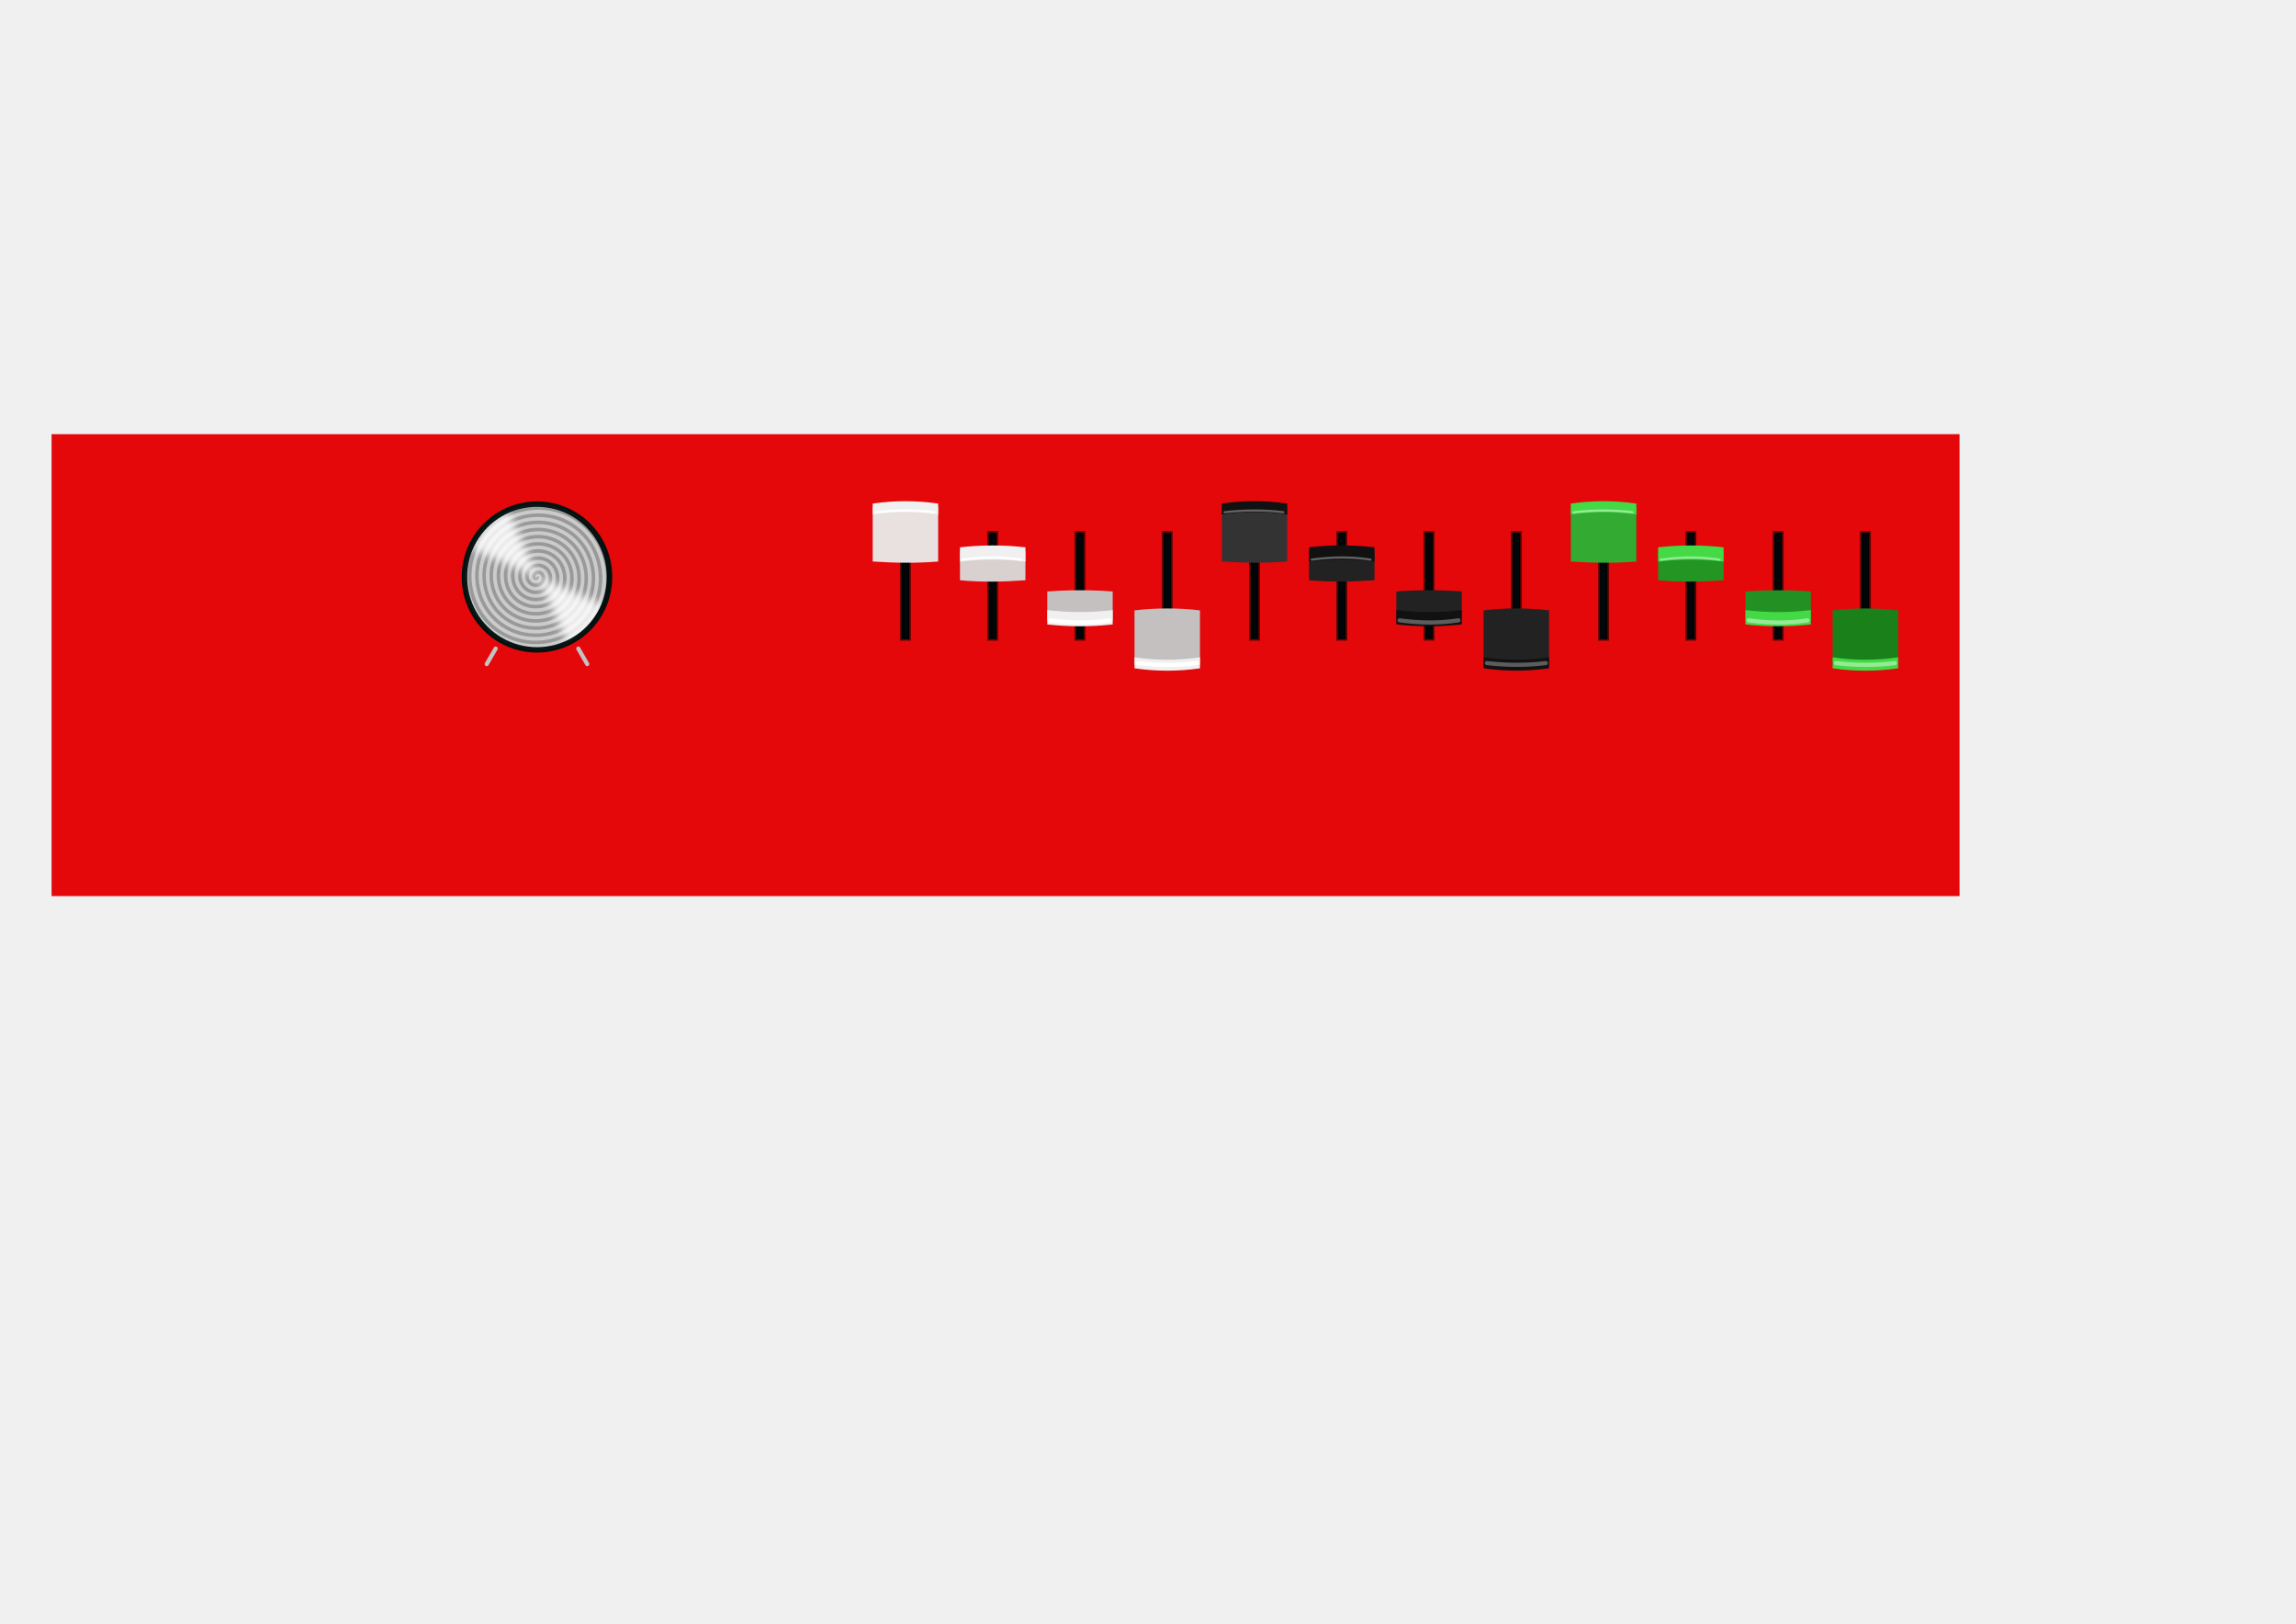
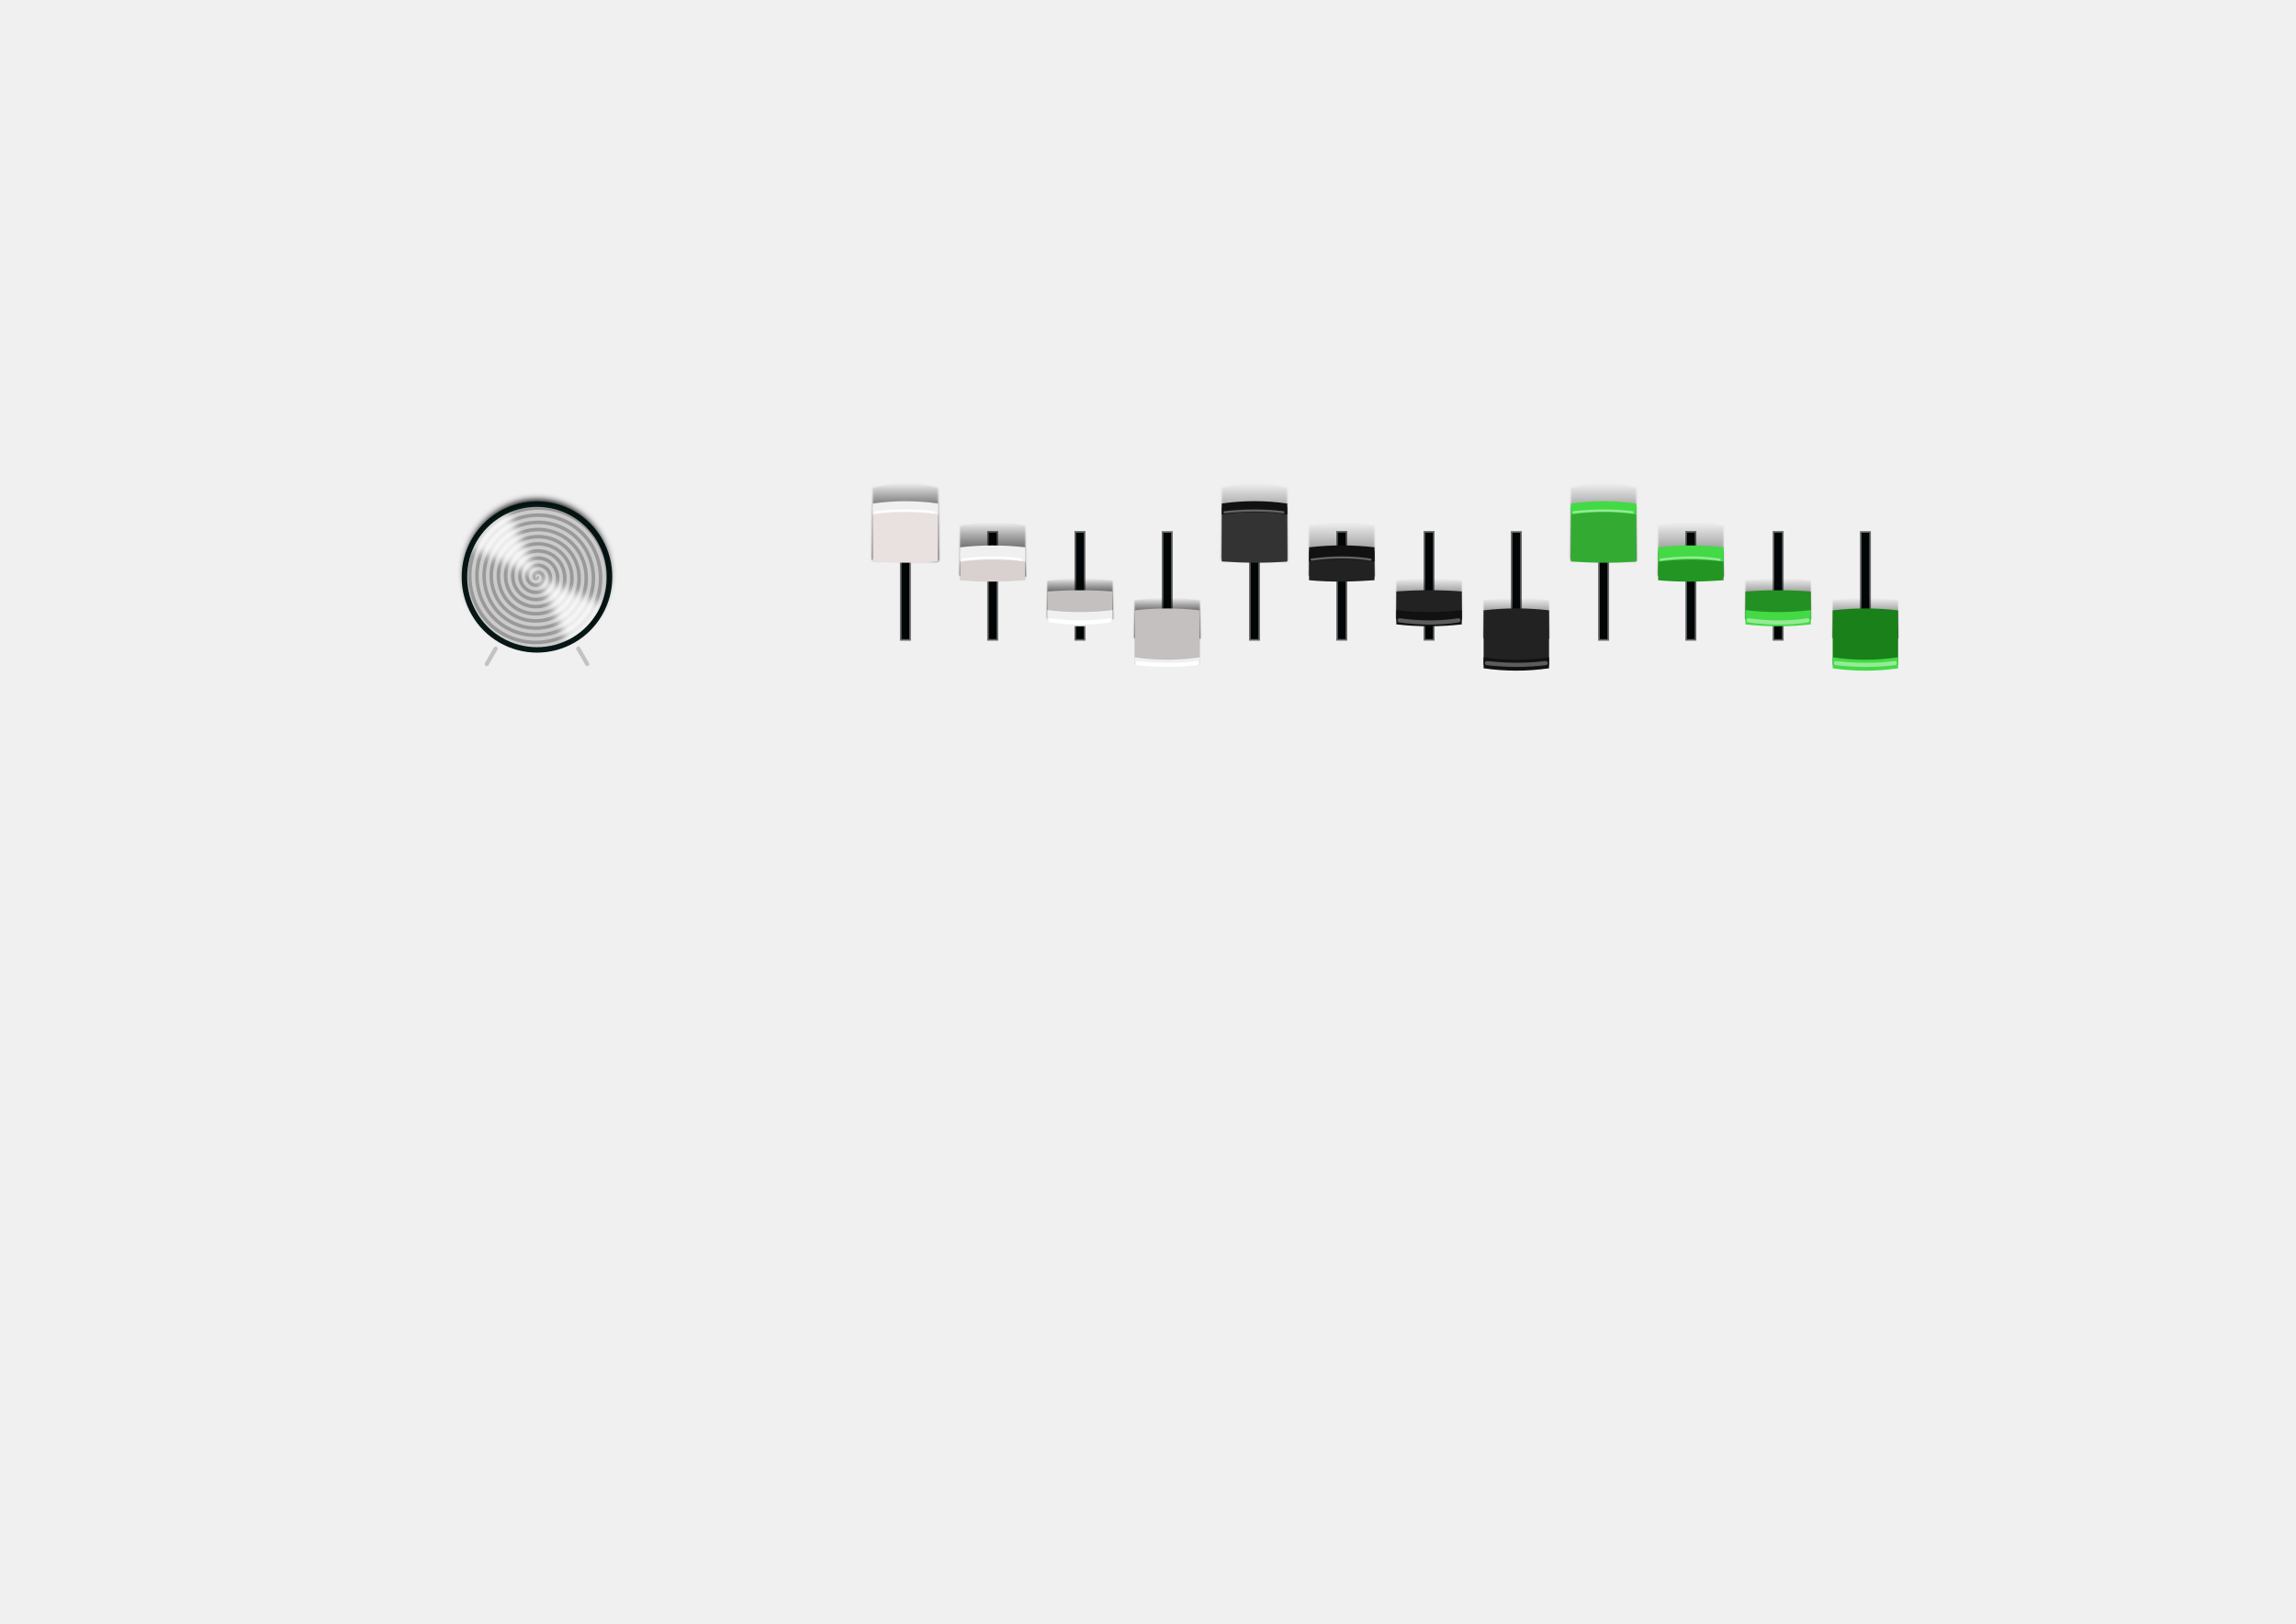
- <svg xmlns="http://www.w3.org/2000/svg" width="1052.362" height="744.094" id="svg2" version="1.1" style="display:inline">
+ <svg xmlns="http://www.w3.org/2000/svg" xmlns:xlink="http://www.w3.org/1999/xlink" width="1052.362" height="744.094" id="svg2" version="1.1" style="display:inline">
  <defs id="defs4">
+     <linearGradient id="linearGradient5118">
+       <stop id="stop5120" offset="0" style="stop-color:#000000;stop-opacity:0;" />
+       <stop id="stop5122" offset="1" style="stop-color:#000000;stop-opacity:1;" />
+     </linearGradient>
+     <linearGradient id="linearGradient5064">
+       <stop id="stop5066" offset="0" style="stop-color:#000000;stop-opacity:1;" />
+       <stop style="stop-color:#000000;stop-opacity:0.498;" offset="0.25" id="stop5070" />
+       <stop id="stop5068" offset="1" style="stop-color:#000000;stop-opacity:0;" />
+     </linearGradient>
+     <linearGradient id="linearGradient4936">
+       <stop style="stop-color:#000000;stop-opacity:1;" offset="0" id="stop4938" />
+       <stop style="stop-color:#000000;stop-opacity:0;" offset="1" id="stop4940" />
+     </linearGradient>
+     <linearGradient id="linearGradient4926">
+       <stop style="stop-color:#000000;stop-opacity:1;" offset="0" id="stop4928" />
+       <stop style="stop-color:#000000;stop-opacity:0;" offset="1" id="stop4930" />
+     </linearGradient>
+     <linearGradient id="linearGradient4918">
+       <stop style="stop-color:#000000;stop-opacity:0" offset="0" id="stop4920" />
+       <stop style="stop-color:#000000;stop-opacity:0;" offset="1" id="stop4922" />
+     </linearGradient>
    <filter id="filter3706" color-interpolation-filters="sRGB">
      <feGaussianBlur stdDeviation="2.315" id="feGaussianBlur3708" />
    </filter>
    <clipPath clipPathUnits="userSpaceOnUse" id="clipPath3740">
      <path transform="matrix(0.9619359,0,0,0.9449272,-25.86948,-20.59931)" d="m 323.571,305.932 a 36.786,37.448 0 1 1 -73.571,0 36.786,37.448 0 1 1 73.571,0 z" id="path3742" style="fill:#cccbcb;fill-opacity:1;stroke:none;display:inline" />
    </clipPath>
+     <linearGradient xlink:href="#linearGradient4918" id="linearGradient4924" x1="407.96" y1="258.388" x2="416.863" y2="229.094" gradientUnits="userSpaceOnUse" />
+     <linearGradient xlink:href="#linearGradient4926" id="linearGradient4932" x1="407.96" y1="258.388" x2="416.863" y2="229.094" gradientUnits="userSpaceOnUse" />
+     <linearGradient xlink:href="#linearGradient4936" id="linearGradient4944" x1="415" y1="257.075" x2="415" y2="223.849" gradientUnits="userSpaceOnUse" gradientTransform="matrix(1,0,0,1.075243,0,-19.34305)" />
+     <linearGradient xlink:href="#linearGradient4936-8" id="linearGradient4944-9" x1="415" y1="257.075" x2="415" y2="223.849" gradientUnits="userSpaceOnUse" />
+     <linearGradient id="linearGradient4936-8">
+       <stop style="stop-color:#000000;stop-opacity:1;" offset="0" id="stop4938-6" />
+       <stop style="stop-color:#000000;stop-opacity:0;" offset="1" id="stop4940-9" />
+     </linearGradient>
+     <linearGradient gradientTransform="matrix(1,0,0,0.7487424,39.99996,71.76509)" y2="223.849" x2="415" y1="257.075" x1="415" gradientUnits="userSpaceOnUse" id="linearGradient4965" xlink:href="#linearGradient5064" />
+     <linearGradient gradientTransform="matrix(1.001488,0,0,0.7487424,39.35732,71.76509)" y2="223.849" x2="415" y1="257.075" x1="415" gradientUnits="userSpaceOnUse" id="linearGradient4965-1" xlink:href="#linearGradient4936-8-2" />
+     <linearGradient id="linearGradient4936-8-2">
+       <stop style="stop-color:#000000;stop-opacity:1;" offset="0" id="stop4938-6-6" />
+       <stop style="stop-color:#000000;stop-opacity:0;" offset="1" id="stop4940-9-6" />
+     </linearGradient>
+     <linearGradient y2="223.849" x2="415" y1="257.075" x1="415" gradientTransform="matrix(1,0,0,0.5625258,79.99996,139.0667)" gradientUnits="userSpaceOnUse" id="linearGradient5005" xlink:href="#linearGradient4936-8-2" />
+     <linearGradient y2="223.849" x2="415" y1="257.075" x1="415" gradientTransform="matrix(1.001488,0,0,0.5625258,79.38244,139.0667)" gradientUnits="userSpaceOnUse" id="linearGradient5005-0" xlink:href="#linearGradient4936-8-2-1" />
+     <linearGradient id="linearGradient4936-8-2-1">
+       <stop style="stop-color:#000000;stop-opacity:1;" offset="0" id="stop4938-6-6-1" />
+       <stop style="stop-color:#000000;stop-opacity:0;" offset="1" id="stop4940-9-6-2" />
+     </linearGradient>
+     <linearGradient y2="223.849" x2="415" y1="257.075" x1="415" gradientTransform="matrix(1,0,0,0.5625258,119.9999,148.0727)" gradientUnits="userSpaceOnUse" id="linearGradient5043" xlink:href="#linearGradient4936-8-2-1" />
+     <linearGradient xlink:href="#linearGradient4936-1" id="linearGradient4944-6" x1="415" y1="257.075" x2="415" y2="223.849" gradientUnits="userSpaceOnUse" gradientTransform="matrix(1,0,0,1.075243,0,-19.34305)" />
+     <linearGradient id="linearGradient4936-1">
+       <stop style="stop-color:#000000;stop-opacity:1;" offset="0" id="stop4938-2" />
+       <stop style="stop-color:#000000;stop-opacity:0;" offset="1" id="stop4940-8" />
+     </linearGradient>
+     <linearGradient y2="240.462" x2="415" y1="240.462" x1="431" gradientTransform="matrix(1,0,0,1.075243,0,-19.34304)" gradientUnits="userSpaceOnUse" id="linearGradient5097" xlink:href="#linearGradient5118" spreadMethod="reflect" />
+     <linearGradient xlink:href="#linearGradient5118" id="linearGradient5138" gradientUnits="userSpaceOnUse" gradientTransform="matrix(1,0,0,1.075243,-35.17857,-9.432324)" spreadMethod="reflect" x1="431" y1="240.462" x2="415" y2="240.462" />
+     <filter id="filter5210">
+       <feGaussianBlur stdDeviation="0.575" id="feGaussianBlur5212" />
+     </filter>
+     <filter id="filter5214">
+       <feGaussianBlur stdDeviation="0.48" id="feGaussianBlur5216" />
+     </filter>
+     <filter id="filter5218">
+       <feGaussianBlur stdDeviation="0.426" id="feGaussianBlur5220" />
+     </filter>
+     <filter id="filter5222">
+       <feGaussianBlur stdDeviation="0.426" id="feGaussianBlur5224" />
+     </filter>
+     <linearGradient xlink:href="#linearGradient4936-5" id="linearGradient4944-1" x1="415" y1="257.075" x2="415" y2="223.849" gradientUnits="userSpaceOnUse" gradientTransform="matrix(1,0,0,1.075243,0,-19.34305)" />
+     <linearGradient id="linearGradient4936-5">
+       <stop style="stop-color:#000000;stop-opacity:1;" offset="0" id="stop4938-27" />
+       <stop style="stop-color:#000000;stop-opacity:0;" offset="1" id="stop4940-83" />
+     </linearGradient>
+     <filter color-interpolation-filters="sRGB" id="filter5210-6">
+       <feGaussianBlur stdDeviation="0.575" id="feGaussianBlur5212-3" />
+     </filter>
+     <linearGradient gradientTransform="matrix(1,0,0,0.7487424,199.9998,71.76509)" y2="223.849" x2="415" y1="257.075" x1="415" gradientUnits="userSpaceOnUse" id="linearGradient4965-13" xlink:href="#linearGradient5064-2" />
+     <linearGradient id="linearGradient5064-2">
+       <stop id="stop5066-0" offset="0" style="stop-color:#000000;stop-opacity:1;" />
+       <stop style="stop-color:#000000;stop-opacity:0.498;" offset="0.25" id="stop5070-2" />
+       <stop id="stop5068-4" offset="1" style="stop-color:#000000;stop-opacity:0;" />
+     </linearGradient>
+     <filter color-interpolation-filters="sRGB" id="filter5214-4">
+       <feGaussianBlur stdDeviation="0.48" id="feGaussianBlur5216-3" />
+     </filter>
+     <linearGradient y2="223.849" x2="415" y1="257.075" x1="415" gradientTransform="matrix(1,0,0,0.5625258,239.9998,139.0667)" gradientUnits="userSpaceOnUse" id="linearGradient5005-1" xlink:href="#linearGradient4936-8-2-12" />
+     <linearGradient id="linearGradient4936-8-2-12">
+       <stop style="stop-color:#000000;stop-opacity:1;" offset="0" id="stop4938-6-6-3" />
+       <stop style="stop-color:#000000;stop-opacity:0;" offset="1" id="stop4940-9-6-1" />
+     </linearGradient>
+     <filter color-interpolation-filters="sRGB" id="filter5218-0">
+       <feGaussianBlur stdDeviation="0.426" id="feGaussianBlur5220-4" />
+     </filter>
+     <linearGradient y2="223.849" x2="415" y1="257.075" x1="415" gradientTransform="matrix(1,0,0,0.5625258,279.9998,148.0727)" gradientUnits="userSpaceOnUse" id="linearGradient5043-2" xlink:href="#linearGradient4936-8-2-1-7" />
+     <linearGradient id="linearGradient4936-8-2-1-7">
+       <stop style="stop-color:#000000;stop-opacity:1;" offset="0" id="stop4938-6-6-1-7" />
+       <stop style="stop-color:#000000;stop-opacity:0;" offset="1" id="stop4940-9-6-2-4" />
+     </linearGradient>
+     <filter color-interpolation-filters="sRGB" id="filter5222-4">
+       <feGaussianBlur stdDeviation="0.426" id="feGaussianBlur5224-9" />
+     </filter>
+     <linearGradient y2="223.849" x2="415" y1="257.075" x1="415" gradientTransform="matrix(1,0,0,1.075243,159.9998,-19.34305)" gradientUnits="userSpaceOnUse" id="linearGradient5267" xlink:href="#linearGradient4936-5" />
+     <linearGradient y2="223.849" x2="415" y1="257.075" x1="415" gradientTransform="matrix(1,0,0,0.5625258,119.9999,148.0727)" gradientUnits="userSpaceOnUse" id="linearGradient5043-3" xlink:href="#linearGradient4936-8-2-1-2" />
+     <linearGradient id="linearGradient4936-8-2-1-2">
+       <stop style="stop-color:#000000;stop-opacity:1;" offset="0" id="stop4938-6-6-1-9" />
+       <stop style="stop-color:#000000;stop-opacity:0;" offset="1" id="stop4940-9-6-2-9" />
+     </linearGradient>
+     <filter color-interpolation-filters="sRGB" id="filter5222-6">
+       <feGaussianBlur stdDeviation="0.426" id="feGaussianBlur5224-1" />
+     </filter>
+     <linearGradient y2="223.849" x2="415" y1="257.075" x1="415" gradientTransform="matrix(1,0,0,0.5625258,79.99996,139.0667)" gradientUnits="userSpaceOnUse" id="linearGradient5005-2" xlink:href="#linearGradient4936-8-2-0" />
+     <linearGradient id="linearGradient4936-8-2-0">
+       <stop style="stop-color:#000000;stop-opacity:1;" offset="0" id="stop4938-6-6-4" />
+       <stop style="stop-color:#000000;stop-opacity:0;" offset="1" id="stop4940-9-6-5" />
+     </linearGradient>
+     <filter color-interpolation-filters="sRGB" id="filter5218-8">
+       <feGaussianBlur stdDeviation="0.426" id="feGaussianBlur5220-8" />
+     </filter>
+     <linearGradient gradientTransform="matrix(1,0,0,0.7487424,39.99996,71.76509)" y2="223.849" x2="415" y1="257.075" x1="415" gradientUnits="userSpaceOnUse" id="linearGradient4965-2" xlink:href="#linearGradient5064-7" />
+     <linearGradient id="linearGradient5064-7">
+       <stop id="stop5066-8" offset="0" style="stop-color:#000000;stop-opacity:1;" />
+       <stop style="stop-color:#000000;stop-opacity:0.498;" offset="0.25" id="stop5070-0" />
+       <stop id="stop5068-47" offset="1" style="stop-color:#000000;stop-opacity:0;" />
+     </linearGradient>
+     <filter color-interpolation-filters="sRGB" id="filter5214-1">
+       <feGaussianBlur stdDeviation="0.48" id="feGaussianBlur5216-9" />
+     </filter>
+     <linearGradient xlink:href="#linearGradient4936-7" id="linearGradient4944-8" x1="415" y1="257.075" x2="415" y2="223.849" gradientUnits="userSpaceOnUse" gradientTransform="matrix(1,0,0,1.075243,0,-19.34305)" />
+     <linearGradient id="linearGradient4936-7">
+       <stop style="stop-color:#000000;stop-opacity:1;" offset="0" id="stop4938-7" />
+       <stop style="stop-color:#000000;stop-opacity:0;" offset="1" id="stop4940-7" />
+     </linearGradient>
+     <filter color-interpolation-filters="sRGB" id="filter5210-64">
+       <feGaussianBlur stdDeviation="0.575" id="feGaussianBlur5212-6" />
+     </filter>
+     <linearGradient y2="223.849" x2="415" y1="257.075" x1="415" gradientTransform="matrix(1,0,0,1.075243,0,-19.34305)" gradientUnits="userSpaceOnUse" id="linearGradient5380" xlink:href="#linearGradient4936-7" />
+     <linearGradient y2="223.849" x2="415" y1="257.075" x1="415" gradientTransform="matrix(1,0,0,0.5625258,439.9998,148.0727)" gradientUnits="userSpaceOnUse" id="linearGradient5043-2-8" xlink:href="#linearGradient4936-8-2-1-7-0" />
+     <linearGradient id="linearGradient4936-8-2-1-7-0">
+       <stop style="stop-color:#000000;stop-opacity:1;" offset="0" id="stop4938-6-6-1-7-9" />
+       <stop style="stop-color:#000000;stop-opacity:0;" offset="1" id="stop4940-9-6-2-4-4" />
+     </linearGradient>
+     <filter color-interpolation-filters="sRGB" id="filter5222-4-6">
+       <feGaussianBlur stdDeviation="0.426" id="feGaussianBlur5224-9-7" />
+     </filter>
+     <linearGradient y2="223.849" x2="415" y1="257.075" x1="415" gradientTransform="matrix(1,0,0,0.5625258,399.9998,139.0667)" gradientUnits="userSpaceOnUse" id="linearGradient5005-1-4" xlink:href="#linearGradient4936-8-2-12-0" />
+     <linearGradient id="linearGradient4936-8-2-12-0">
+       <stop style="stop-color:#000000;stop-opacity:1;" offset="0" id="stop4938-6-6-3-8" />
+       <stop style="stop-color:#000000;stop-opacity:0;" offset="1" id="stop4940-9-6-1-6" />
+     </linearGradient>
+     <filter color-interpolation-filters="sRGB" id="filter5218-0-0">
+       <feGaussianBlur stdDeviation="0.426" id="feGaussianBlur5220-4-1" />
+     </filter>
+     <linearGradient gradientTransform="matrix(1,0,0,0.7487424,359.9998,71.76509)" y2="223.849" x2="415" y1="257.075" x1="415" gradientUnits="userSpaceOnUse" id="linearGradient4965-13-9" xlink:href="#linearGradient5064-2-4" />
+     <linearGradient id="linearGradient5064-2-4">
+       <stop id="stop5066-0-7" offset="0" style="stop-color:#000000;stop-opacity:1;" />
+       <stop style="stop-color:#000000;stop-opacity:0.498;" offset="0.25" id="stop5070-2-8" />
+       <stop id="stop5068-4-8" offset="1" style="stop-color:#000000;stop-opacity:0;" />
+     </linearGradient>
+     <filter color-interpolation-filters="sRGB" id="filter5214-4-8">
+       <feGaussianBlur stdDeviation="0.48" id="feGaussianBlur5216-3-3" />
+     </filter>
+     <linearGradient y2="223.849" x2="415" y1="257.075" x1="415" gradientTransform="matrix(1,0,0,1.075243,159.9998,-19.34305)" gradientUnits="userSpaceOnUse" id="linearGradient5267-0" xlink:href="#linearGradient4936-5-8" />
+     <linearGradient id="linearGradient4936-5-8">
+       <stop style="stop-color:#000000;stop-opacity:1;" offset="0" id="stop4938-27-2" />
+       <stop style="stop-color:#000000;stop-opacity:0;" offset="1" id="stop4940-83-5" />
+     </linearGradient>
+     <filter color-interpolation-filters="sRGB" id="filter5210-6-5">
+       <feGaussianBlur stdDeviation="0.575" id="feGaussianBlur5212-3-9" />
+     </filter>
+     <linearGradient y2="223.849" x2="415" y1="257.075" x1="415" gradientTransform="matrix(1,0,0,1.075243,-398.6202,-239.3314)" gradientUnits="userSpaceOnUse" id="linearGradient5498" xlink:href="#linearGradient4936-5-8" />
+     <linearGradient xlink:href="#linearGradient4936-5-8" id="linearGradient5634" gradientUnits="userSpaceOnUse" gradientTransform="matrix(1,0,0,1.075243,319.9998,-19.34305)" x1="415" y1="257.075" x2="415" y2="223.849" />
+     <filter id="filter5695">
+       <feGaussianBlur stdDeviation="1.758" id="feGaussianBlur5697" />
+     </filter>
  </defs>
-   <g id="layer2">
+   <g id="layer2" style="display:none">
    <rect style="fill:#e4080a;fill-opacity:1;stroke:#000000;stroke-width:0;stroke-linecap:butt;stroke-linejoin:miter;stroke-miterlimit:4;stroke-opacity:0.557;stroke-dasharray:none;stroke-dashoffset:0" id="rect2816" width="874.507" height="211.685" x="23.639" y="198.966" />
+   </g>
+   <g id="layer11">
+     <path style="fill:url(#linearGradient4944);fill-opacity:1;stroke:none;filter:url(#filter5210)" d="m 400,256.558 0,-33 c 11.508,-2.602 17.267,-3.223 30,0 l 0,33.516 -30,-0.516 z" id="path4934" />
+     <path style="fill:url(#linearGradient4965);fill-opacity:1;stroke:none;display:inline;filter:url(#filter5214)" d="m 440,263.888 0,-22.993 c 11.508,-1.812 17.267,-2.244 30,0 l 0,23.352 -30,-0.36 z" id="path4934-1" />
+     <path style="fill:url(#linearGradient5005);fill-opacity:1;stroke:none;display:inline;filter:url(#filter5218)" d="m 480,283.408 0,-17.274 c 11.508,-1.361 17.267,-1.686 30,0 l 0,17.544 -30,-0.27 z" id="path4934-1-8" />
+     <path style="fill:url(#linearGradient5043);fill-opacity:1;stroke:none;display:inline;filter:url(#filter5222)" d="m 520,292.414 0,-17.274 c 11.508,-1.361 17.267,-1.686 30,0 l 0,17.544 -30,-0.27 z" id="path4934-1-8-5" />
+     <path style="fill:url(#linearGradient5267);fill-opacity:1;stroke:none;display:inline;filter:url(#filter5210-6)" d="m 560,256.558 0,-33 c 11.508,-2.602 17.267,-3.223 30,0 l 0,33.516 -30,-0.516 z" id="path4934-6" />
+     <path style="fill:url(#linearGradient4965-13);fill-opacity:1;stroke:none;display:inline;filter:url(#filter5214-4)" d="m 600,263.888 0,-22.993 c 11.508,-1.812 17.267,-2.244 30,0 l 0,23.352 -30,-0.36 z" id="path4934-1-4" />
+     <path style="fill:url(#linearGradient5005-1);fill-opacity:1;stroke:none;display:inline;filter:url(#filter5218-0)" d="m 640,283.408 0,-17.274 c 11.508,-1.361 17.267,-1.686 30,0 l 0,17.544 -30,-0.27 z" id="path4934-1-8-2" />
+     <path style="fill:url(#linearGradient5043-2);fill-opacity:1;stroke:none;display:inline;filter:url(#filter5222-4)" d="m 680,292.414 0,-17.274 c 11.508,-1.361 17.267,-1.686 30,0 l 0,17.544 -30,-0.27 z" id="path4934-1-8-5-3" />
+     <path style="fill:url(#linearGradient5380);fill-opacity:1;stroke:none;display:inline;filter:url(#filter5210-64)" d="m 400,256.558 0,-33 c 11.508,-2.602 17.267,-3.223 30,0 l 0,33.516 -30,-0.516 z" id="path4934-9" />
+     <path style="fill:url(#linearGradient4965-2);fill-opacity:1;stroke:none;display:inline;filter:url(#filter5214-1)" d="m 440,263.888 0,-22.993 c 11.508,-1.812 17.267,-2.244 30,0 l 0,23.352 -30,-0.36 z" id="path4934-1-49" />
+     <path style="fill:url(#linearGradient5005-2);fill-opacity:1;stroke:none;display:inline;filter:url(#filter5218-8)" d="m 480,283.408 0,-17.274 c 11.508,-1.361 17.267,-1.686 30,0 l 0,17.544 -30,-0.27 z" id="path4934-1-8-50" />
+     <path style="fill:url(#linearGradient5043-3);fill-opacity:1;stroke:none;display:inline;filter:url(#filter5222-6)" d="m 520,292.414 0,-17.274 c 11.508,-1.361 17.267,-1.686 30,0 l 0,17.544 -30,-0.27 z" id="path4934-1-8-5-4" />
+     <rect style="fill:none;stroke:none;display:inline" id="white_0-5" width="40" height="90" x="395" y="221.594" />
+     <rect style="fill:none;stroke:none;display:inline" id="white_1-1" width="40" height="90" x="435" y="221.594" />
+     <rect style="fill:none;stroke:none;display:inline" id="white_2-0" width="40" height="90" x="475" y="221.594" />
+     <path style="fill:url(#linearGradient5634);fill-opacity:1;stroke:none;display:inline;filter:url(#filter5210-6-5)" d="m 720,256.558 0,-33 c 11.508,-2.602 17.267,-3.223 30,0 l 0,33.516 -30,-0.516 z" id="path4934-6-1" />
+     <path style="fill:url(#linearGradient4965-13-9);fill-opacity:1;stroke:none;display:inline;filter:url(#filter5214-4-8)" d="m 760,263.888 0,-22.993 c 11.508,-1.812 17.267,-2.244 30,0 l 0,23.352 -30,-0.36 z" id="path4934-1-4-6" />
+     <path style="fill:url(#linearGradient5005-1-4);fill-opacity:1;stroke:none;display:inline;filter:url(#filter5218-0-0)" d="m 800,283.408 0,-17.274 c 11.508,-1.361 17.267,-1.686 30,0 l 0,17.544 -30,-0.27 z" id="path4934-1-8-2-1" />
+     <path style="fill:url(#linearGradient5043-2-8);fill-opacity:1;stroke:none;display:inline;filter:url(#filter5222-4-6)" d="m 840,292.414 0,-17.274 c 11.508,-1.361 17.267,-1.686 30,0 l 0,17.544 -30,-0.27 z" id="path4934-1-8-5-3-2" />
+     <path style="fill:#000000;fill-opacity:1;stroke:none;display:inline;filter:url(#filter5695)" id="path4065-2" d="m 323.571,305.932 a 36.786,37.448 0 1 1 -73.571,0 36.786,37.448 0 1 1 73.571,0 z" transform="matrix(0.903395,0,0,0.8874163,-12.95675,-9.163013)" />
  </g>
  <g id="layer1" transform="translate(0,-308.2677)" style="display:inline">
    <rect style="fill:#000607;fill-opacity:1;stroke:#000000;stroke-width:1.456;stroke-linecap:butt;stroke-linejoin:miter;stroke-miterlimit:4;stroke-opacity:0.557;stroke-dasharray:none;stroke-dashoffset:0" id="rect3594-0-0" width="3.574" height="48.779" x="413.213" y="552.377" />
    <path style="fill:#e9e0e0;fill-opacity:1;stroke:none" d="m 400,565.587 0,-25 30,0 0,25 c -10,0.845 -20,0.666 -30,0 z" id="path3786-0" />
    <path style="fill:#f0f0f0;fill-opacity:1;stroke:none" d="m 400,544.082 c 10,-1.494 20,-1.494 30,0 l 0,-5.051 c -10,-1.444 -20,-1.444 -30,0 l 0,5.051 z" id="path3792-0" />
    <rect style="fill:#000607;fill-opacity:1;stroke:#000000;stroke-width:1.456;stroke-linecap:butt;stroke-linejoin:miter;stroke-miterlimit:4;stroke-opacity:0.557;stroke-dasharray:none;stroke-dashoffset:0" id="rect3594-0-8-3" width="3.574" height="48.779" x="453.213" y="552.362" />
    <path style="fill:#d9d0d0;fill-opacity:1;stroke:none" d="m 440,574.176 c 10.096,0.963 20.071,0.713 30,0 l 0,-13.303 -30,0 0,13.303 z" id="path3808-3" />
    <path style="fill:#f0f0f0;fill-opacity:1;stroke:none" d="m 440,565.65 c 10,-1.214 20,-1.214 30,0 l 0,-6.562 c -10,-1.145 -20,-1.145 -30,0 l 0,6.562 z" id="path3810-5" />
    <rect style="fill:#000607;fill-opacity:1;stroke:#000000;stroke-width:1.456;stroke-linecap:butt;stroke-linejoin:miter;stroke-miterlimit:4;stroke-opacity:0.557;stroke-dasharray:none;stroke-dashoffset:0" id="rect3594-0-8-4-1" width="3.574" height="48.779" x="493.213" y="-601.141" transform="scale(1,-1)" />
    <path style="fill:#c4c0c0;fill-opacity:1;stroke:none" d="m 480,579.326 c 10.082,-0.742 20.086,-0.773 30,0 l 0,13.303 -30,0 0,-13.303 z" id="path3808-9-0" />
    <path style="fill:#f0f0f0;fill-opacity:1;stroke:none" d="m 480,587.853 c 10,1.214 20,1.214 30,0 l 0,6.562 c -10,1.145 -20,1.145 -30,0 l 0,-6.562 z" id="path3810-7-0" />
    <rect style="fill:#000607;fill-opacity:1;stroke:#000000;stroke-width:1.456;stroke-linecap:butt;stroke-linejoin:miter;stroke-miterlimit:4;stroke-opacity:0.557;stroke-dasharray:none;stroke-dashoffset:0" id="rect3594-0-1-9" width="3.574" height="48.779" x="533.214" y="-601.192" transform="scale(1,-1)" />
    <path style="fill:#c4c0c0;fill-opacity:1;stroke:none" d="m 520,587.981 10e-4,25 30,0 0,-25 c -10.085,-1.193 -20.085,-1.164 -30.001,0 z" id="path3786-4-5" />
    <path style="fill:#f0f0f0;fill-opacity:1;stroke:none" d="m 520.001,609.487 c 10,1.494 20,1.494 30,0 l 0,5.051 c -10,1.444 -20,1.444 -30,0 l 0,-5.051 z" id="path3792-9-9" />
    <path style="fill:none;stroke:#ffffff;stroke-width:1px;stroke-linecap:round;stroke-linejoin:miter;stroke-opacity:1" d="m 401.25,543.034 c 9.221,-1.047 18.22,-1.096 26.964,0" id="path3918-8" />
    <path style="fill:none;stroke:#ffffff;stroke-width:1px;stroke-linecap:round;stroke-linejoin:miter;stroke-opacity:1" d="m 441.203,564.747 c 9.302,-1.29 18.307,-1.357 26.964,0" id="path3918-5-2" />
    <path style="fill:none;stroke:#ffffff;stroke-width:1.9;stroke-linecap:round;stroke-linejoin:miter;stroke-miterlimit:4;stroke-opacity:1;stroke-dasharray:none" d="m 481.484,592.554 c 9.302,1.29 18.307,1.357 26.964,0" id="path3918-5-0-0" />
    <path style="fill:none;stroke:#ffffff;stroke-width:1.9;stroke-linecap:round;stroke-linejoin:miter;stroke-miterlimit:4;stroke-opacity:1;stroke-dasharray:none" d="m 521.519,612.152 c 9.221,1.047 18.22,1.096 26.964,0" id="path3918-2-8" />
    <rect style="fill:#000607;fill-opacity:1;stroke:#000000;stroke-width:1.456;stroke-linecap:butt;stroke-linejoin:miter;stroke-miterlimit:4;stroke-opacity:0.557;stroke-dasharray:none;stroke-dashoffset:0" id="rect3594-0-0-4" width="3.574" height="48.779" x="573.213" y="552.362" />
    <path style="fill:#333333;fill-opacity:1;stroke:none" d="m 560,565.573 0,-25 30,0 0,25 c -10,0.845 -20,0.666 -30,0 z" id="path3786-0-4" />
    <path style="fill:#111111;fill-opacity:1;stroke:none" d="m 560,544.067 c 10,-1.494 20,-1.494 30,0 l 0,-5.051 c -10,-1.444 -20,-1.444 -30,0 l 0,5.051 z" id="path3792-0-1" />
    <rect style="fill:#000607;fill-opacity:1;stroke:#000000;stroke-width:1.456;stroke-linecap:butt;stroke-linejoin:miter;stroke-miterlimit:4;stroke-opacity:0.557;stroke-dasharray:none;stroke-dashoffset:0" id="rect3594-0-8-3-6" width="3.574" height="48.779" x="613.213" y="552.348" />
    <path style="fill:#222222;fill-opacity:1;stroke:none" d="m 600,574.162 c 10.096,0.963 20.071,0.713 30,0 l 0,-13.303 -30,0 0,13.303 z" id="path3808-3-4" />
    <path style="fill:#111111;fill-opacity:1;stroke:none" d="m 600,565.635 c 10,-1.214 20,-1.214 30,0 l 0,-6.562 c -10,-1.145 -20,-1.145 -30,0 l 0,6.562 z" id="path3810-5-1" />
    <rect style="fill:#000607;fill-opacity:1;stroke:#000000;stroke-width:1.456;stroke-linecap:butt;stroke-linejoin:miter;stroke-miterlimit:4;stroke-opacity:0.557;stroke-dasharray:none;stroke-dashoffset:0" id="rect3594-0-8-4-1-0" width="3.574" height="48.779" x="653.213" y="-601.126" transform="scale(1,-1)" />
    <path style="fill:#222222;fill-opacity:1;stroke:none" d="m 640,579.312 c 10.082,-0.742 20.086,-0.773 30,0 l 0,13.303 -30,0 0,-13.303 z" id="path3808-9-0-3" />
    <path style="fill:#111111;fill-opacity:1;stroke:none" d="m 640,587.839 c 10,1.214 20,1.214 30,0 l 0,6.562 c -10,1.145 -20,1.145 -30,0 l 0,-6.562 z" id="path3810-7-0-3" />
    <rect style="fill:#000607;fill-opacity:1;stroke:#000000;stroke-width:1.456;stroke-linecap:butt;stroke-linejoin:miter;stroke-miterlimit:4;stroke-opacity:0.557;stroke-dasharray:none;stroke-dashoffset:0" id="rect3594-0-1-9-1" width="3.574" height="48.779" x="693.214" y="-601.177" transform="scale(1,-1)" />
    <path style="fill:#222222;fill-opacity:1;stroke:none" d="m 680,587.967 10e-4,25 30,0 0,-25 c -10.085,-1.193 -20.085,-1.164 -30.001,0 z" id="path3786-4-5-5" />
    <path style="fill:#111111;fill-opacity:1;stroke:none" d="m 680.001,609.472 c 10,1.494 20,1.494 30,0 l 0,5.051 c -10,1.444 -20,1.444 -30,0 l 0,-5.051 z" id="path3792-9-9-7" />
    <path style="fill:none;stroke:#888888;stroke-width:1px;stroke-linecap:round;stroke-linejoin:miter;stroke-opacity:0.69" d="m 561.25,543.019 c 9.221,-1.047 18.22,-1.096 26.964,0" id="path3918-8-4" />
    <path style="fill:none;stroke:#888888;stroke-width:1px;stroke-linecap:round;stroke-linejoin:miter;stroke-opacity:0.69" d="m 601.203,564.733 c 9.302,-1.29 18.307,-1.357 26.964,0" id="path3918-5-2-8" />
    <path style="fill:none;stroke:#888888;stroke-width:1.9;stroke-linecap:round;stroke-linejoin:miter;stroke-miterlimit:4;stroke-opacity:0.635;stroke-dasharray:none" d="m 641.484,592.54 c 9.302,1.29 18.307,1.357 26.964,0" id="path3918-5-0-0-6" />
    <path style="fill:none;stroke:#888888;stroke-width:1.9;stroke-linecap:round;stroke-linejoin:miter;stroke-miterlimit:4;stroke-opacity:0.635;stroke-dasharray:none" d="m 681.519,612.137 c 9.221,1.047 18.22,1.096 26.964,0" id="path3918-2-8-5" />
    <rect style="fill:#000607;fill-opacity:1;stroke:#000000;stroke-width:1.456;stroke-linecap:butt;stroke-linejoin:miter;stroke-miterlimit:4;stroke-opacity:0.557;stroke-dasharray:none;stroke-dashoffset:0" id="rect3594-0-0-4-0" width="3.574" height="48.779" x="733.213" y="552.377" />
    <path style="fill:#33ab33;fill-opacity:1;stroke:none" d="m 720,565.587 0,-25 30,0 0,25 c -10,0.845 -20,0.666 -30,0 z" id="path3786-0-4-7" />
    <path style="fill:#43da45;fill-opacity:1;stroke:none" d="m 720,544.082 c 10,-1.494 20,-1.494 30,0 l 0,-5.051 c -10,-1.444 -20,-1.444 -30,0 l 0,5.051 z" id="path3792-0-1-1" />
    <rect style="fill:#000607;fill-opacity:1;stroke:#000000;stroke-width:1.456;stroke-linecap:butt;stroke-linejoin:miter;stroke-miterlimit:4;stroke-opacity:0.557;stroke-dasharray:none;stroke-dashoffset:0" id="rect3594-0-8-3-6-5" width="3.574" height="48.779" x="773.213" y="552.362" />
    <path style="fill:#229522;fill-opacity:1;stroke:none" d="m 760,574.176 c 10.096,0.963 20.071,0.713 30,0 l 0,-13.303 -30,0 0,13.303 z" id="path3808-3-4-0" />
    <path style="fill:#43da45;fill-opacity:1;stroke:none" d="m 760,565.65 c 10,-1.214 20,-1.214 30,0 l 0,-6.562 c -10,-1.145 -20,-1.145 -30,0 l 0,6.562 z" id="path3810-5-1-8" />
    <rect style="fill:#000607;fill-opacity:1;stroke:#000000;stroke-width:1.456;stroke-linecap:butt;stroke-linejoin:miter;stroke-miterlimit:4;stroke-opacity:0.557;stroke-dasharray:none;stroke-dashoffset:0" id="rect3594-0-8-4-1-0-2" width="3.574" height="48.779" x="813.213" y="-601.141" transform="scale(1,-1)" />
    <path style="fill:#229022;fill-opacity:1;stroke:none" d="m 800,579.326 c 10.082,-0.742 20.086,-0.773 30,0 l 0,13.303 -30,0 0,-13.303 z" id="path3808-9-0-3-9" />
    <path style="fill:#43da45;fill-opacity:1;stroke:none" d="m 800,587.853 c 10,1.214 20,1.214 30,0 l 0,6.562 c -10,1.145 -20,1.145 -30,0 l 0,-6.562 z" id="path3810-7-0-3-8" />
    <rect style="fill:#000607;fill-opacity:1;stroke:#000000;stroke-width:1.456;stroke-linecap:butt;stroke-linejoin:miter;stroke-miterlimit:4;stroke-opacity:0.557;stroke-dasharray:none;stroke-dashoffset:0" id="rect3594-0-1-9-1-2" width="3.574" height="48.779" x="853.214" y="-601.192" transform="scale(1,-1)" />
    <path style="fill:#1a801a;fill-opacity:1;stroke:none" d="m 840,587.981 10e-4,25 30,0 0,-25 c -10.085,-1.193 -20.085,-1.164 -30.001,0 z" id="path3786-4-5-5-4" />
    <path style="fill:#43da45;fill-opacity:1;stroke:none" d="m 840.001,609.487 c 10,1.494 20,1.494 30,0 l 0,5.051 c -10,1.444 -20,1.444 -30,0 l 0,-5.051 z" id="path3792-9-9-7-5" />
    <path style="fill:none;stroke:#ffffff;stroke-width:1px;stroke-linecap:round;stroke-linejoin:miter;stroke-opacity:0.439" d="m 721.25,543.034 c 9.221,-1.047 18.22,-1.096 26.964,0" id="path3918-8-4-8" />
    <path style="fill:none;stroke:#ffffff;stroke-width:1px;stroke-linecap:round;stroke-linejoin:miter;stroke-opacity:0.439" d="m 761.203,564.747 c 9.302,-1.29 18.307,-1.357 26.964,0" id="path3918-5-2-8-6" />
    <path style="fill:none;stroke:#ffffff;stroke-width:1.9;stroke-linecap:round;stroke-linejoin:miter;stroke-miterlimit:4;stroke-opacity:0.439;stroke-dasharray:none" d="m 801.484,592.554 c 9.302,1.29 18.307,1.357 26.964,0" id="path3918-5-0-0-6-9" />
    <path style="fill:none;stroke:#ffffff;stroke-width:1.9;stroke-linecap:round;stroke-linejoin:miter;stroke-miterlimit:4;stroke-opacity:0.439;stroke-dasharray:none" d="m 841.519,612.152 c 9.221,1.047 18.22,1.096 26.964,0" id="path3918-2-8-5-7" />
    <path style="fill:#cccbcb;fill-opacity:1;stroke:#001210;stroke-width:2.8;stroke-linecap:round;stroke-linejoin:round;stroke-miterlimit:4;stroke-opacity:0.97;stroke-dasharray:none;stroke-dashoffset:0" id="path4065" d="m 323.571,305.932 a 36.786,37.448 0 1 1 -73.571,0 36.786,37.448 0 1 1 73.571,0 z" transform="matrix(0.903395,0,0,0.8874163,-12.95674,301.2038)" />
    <path style="fill:none;stroke:#000000;stroke-width:1.786;stroke-linecap:butt;stroke-linejoin:miter;stroke-miterlimit:4;stroke-opacity:0.248;stroke-dasharray:none" id="path4067" d="m 250,268.485 c 0.408,0.367 -0.293,0.731 -0.61,0.679 -0.858,-0.143 -1.052,-1.222 -0.747,-1.898 0.546,-1.209 2.118,-1.432 3.186,-0.816 1.567,0.903 1.821,3.027 0.885,4.474 -1.248,1.929 -3.94,2.216 -5.763,0.954 -2.294,-1.587 -2.612,-4.854 -1.023,-7.051 1.925,-2.66 5.77,-3.01 8.339,-1.092 3.027,2.26 3.408,6.687 1.161,9.627 -2.595,3.395 -7.604,3.807 -10.916,1.23 -3.763,-2.929 -4.207,-8.521 -1.299,-12.204 3.263,-4.132 9.438,-4.607 13.492,-1.367 4.5,3.596 5.007,10.356 1.436,14.781 -3.929,4.869 -11.274,5.407 -16.069,1.505 -5.238,-4.262 -5.807,-12.192 -1.574,-17.357 4.595,-5.607 13.11,-6.207 18.645,-1.643 5.976,4.928 6.608,14.028 1.712,19.934 -5.261,6.345 -14.946,7.008 -21.222,1.781 -6.715,-5.593 -7.409,-15.865 -1.85,-22.51 5.926,-7.084 16.783,-7.809 23.798,-1.919 7.453,6.259 8.21,17.701 1.987,25.087 -6.591,7.823 -18.619,8.611 -26.375,2.056 -8.192,-6.923 -9.011,-19.538 -2.125,-27.663 7.256,-8.561 20.456,-9.412 28.951,-2.194 8.931,7.588 9.813,21.375 2.263,30.24 -7.921,9.3 -22.293,10.214 -31.528,2.332 -9.67,-8.253 -10.615,-23.211 -2.401,-32.816 8.585,-10.039 24.13,-11.015 34.104,-2.47 10.409,8.918 11.416,25.048 2.538,35.393 -9.25,10.778 -25.967,11.817 -36.681,2.607 -11.148,-9.582 -12.218,-26.885 -2.676,-37.969 9.915,-11.517 27.804,-12.619 39.257,-2.745 11.887,10.247 13.02,28.722 2.814,40.546 -10.579,12.256 -29.641,13.42 -41.834,2.883 -12.626,-10.911 -13.821,-30.559 -2.952,-43.122 11.244,-12.995 31.478,-14.222 44.41,-3.021 13.365,11.576 14.623,32.396 3.09,45.699 -11.908,13.734 -33.315,15.024 -46.987,3.158 -14.104,-12.24 -15.425,-34.233 -3.227,-48.275 12.572,-14.473 35.152,-15.826 49.564,-3.296 14.843,12.905 16.227,36.07 3.365,50.852" transform="matrix(0.9031008,0,0,0.9031008,20.34884,330.2245)" clip-path="none" />
    <path style="fill:none;stroke:#c3c3c5;stroke-width:1.897;stroke-linecap:round;stroke-linejoin:miter;stroke-miterlimit:4;stroke-opacity:1;stroke-dasharray:none" d="m 223.088,612.593 4.097,-7.096" id="path4077" />
    <path style="fill:none;stroke:#c3c3c5;stroke-width:1.897;stroke-linecap:round;stroke-linejoin:miter;stroke-miterlimit:4;stroke-opacity:1;stroke-dasharray:none" d="m 269.16,612.593 -4.097,-7.096" id="path4079" />
    <path style="opacity:0.812;fill:#ffffff;fill-opacity:1;stroke:none;display:inline;filter:url(#filter3706)" d="m 216.071,253.916 68.036,28.75 c -3.935,9.366 -10.235,15.81 -18.214,20.179 l -30.714,-68.393 c -9.663,4.744 -14.612,10.112 -19.107,19.464 z" id="path3695" clip-path="url(#clipPath3740)" transform="matrix(0.9031008,0,0,0.9031008,20.34884,330.2245)" />
  </g>
  <g id="layer3">
-     <rect style="fill:none;stroke:none" id="white_0" width="40" height="85" x="395" y="226.594" />
-     <rect style="fill:none;stroke:none" id="white_1" width="40" height="85" x="435" y="226.594" />
-     <rect style="fill:none;stroke:none" id="white_2" width="40" height="85" x="475" y="226.594" />
-     <rect style="fill:none;stroke:none" id="white_3" width="40" height="85" x="515" y="226.594" />
-     <rect style="fill:none;stroke:none" id="black_0" width="40" height="85" x="555" y="226.594" />
-     <rect style="fill:none;stroke:none" id="black_1" width="40" height="85" x="595" y="226.594" />
-     <rect style="fill:none;stroke:none" id="black_2" width="40" height="85" x="635" y="226.594" />
-     <rect style="fill:none;stroke:none" id="black_3" width="40" height="85" x="675" y="226.594" />
-     <rect style="fill:none;stroke:none" id="green_0" width="40" height="85" x="715" y="226.594" />
-     <rect style="fill:none;stroke:none" id="green_1" width="40" height="85" x="755" y="226.594" />
-     <rect style="fill:none;stroke:none" id="green_2" width="40" height="85" x="795" y="226.594" />
-     <rect style="fill:none;stroke:none" id="green_3" width="40" height="85" x="835" y="226.594" />
-     <rect style="fill:none;stroke:none" id="potentiometer" width="72.248" height="83.214" x="210" y="226.594" />
+     <rect style="fill:none;stroke:none" id="white_0" width="40" height="90" x="395" y="221.594" />
+     <rect style="fill:none;stroke:none" id="white_1" width="40" height="90" x="435" y="221.594" />
+     <rect style="fill:none;stroke:none" id="white_2" width="40" height="90" x="475" y="221.594" />
+     <rect style="fill:none;stroke:none" id="white_3" width="40" height="90" x="515" y="221.594" />
+     <rect style="fill:none;stroke:none" id="black_0" width="40" height="90" x="555" y="221.594" />
+     <rect style="fill:none;stroke:none" id="black_1" width="40" height="90" x="595" y="221.594" />
+     <rect style="fill:none;stroke:none" id="black_2" width="40" height="90" x="635" y="221.594" />
+     <rect style="fill:none;stroke:none" id="black_3" width="40" height="90" x="675" y="221.594" />
+     <rect style="fill:none;stroke:none" id="green_0" width="40" height="90" x="715" y="221.594" />
+     <rect style="fill:none;stroke:none" id="green_1" width="40" height="90" x="755" y="221.594" />
+     <rect style="fill:none;stroke:none" id="green_2" width="40" height="90" x="795" y="221.594" />
+     <rect style="fill:none;stroke:none" id="green_3" width="40" height="90" x="835" y="221.594" />
+     <rect style="fill:none;stroke:none" id="potentiometer" width="72.248" height="88.109" x="210" y="221.594" />
  </g>
</svg>
